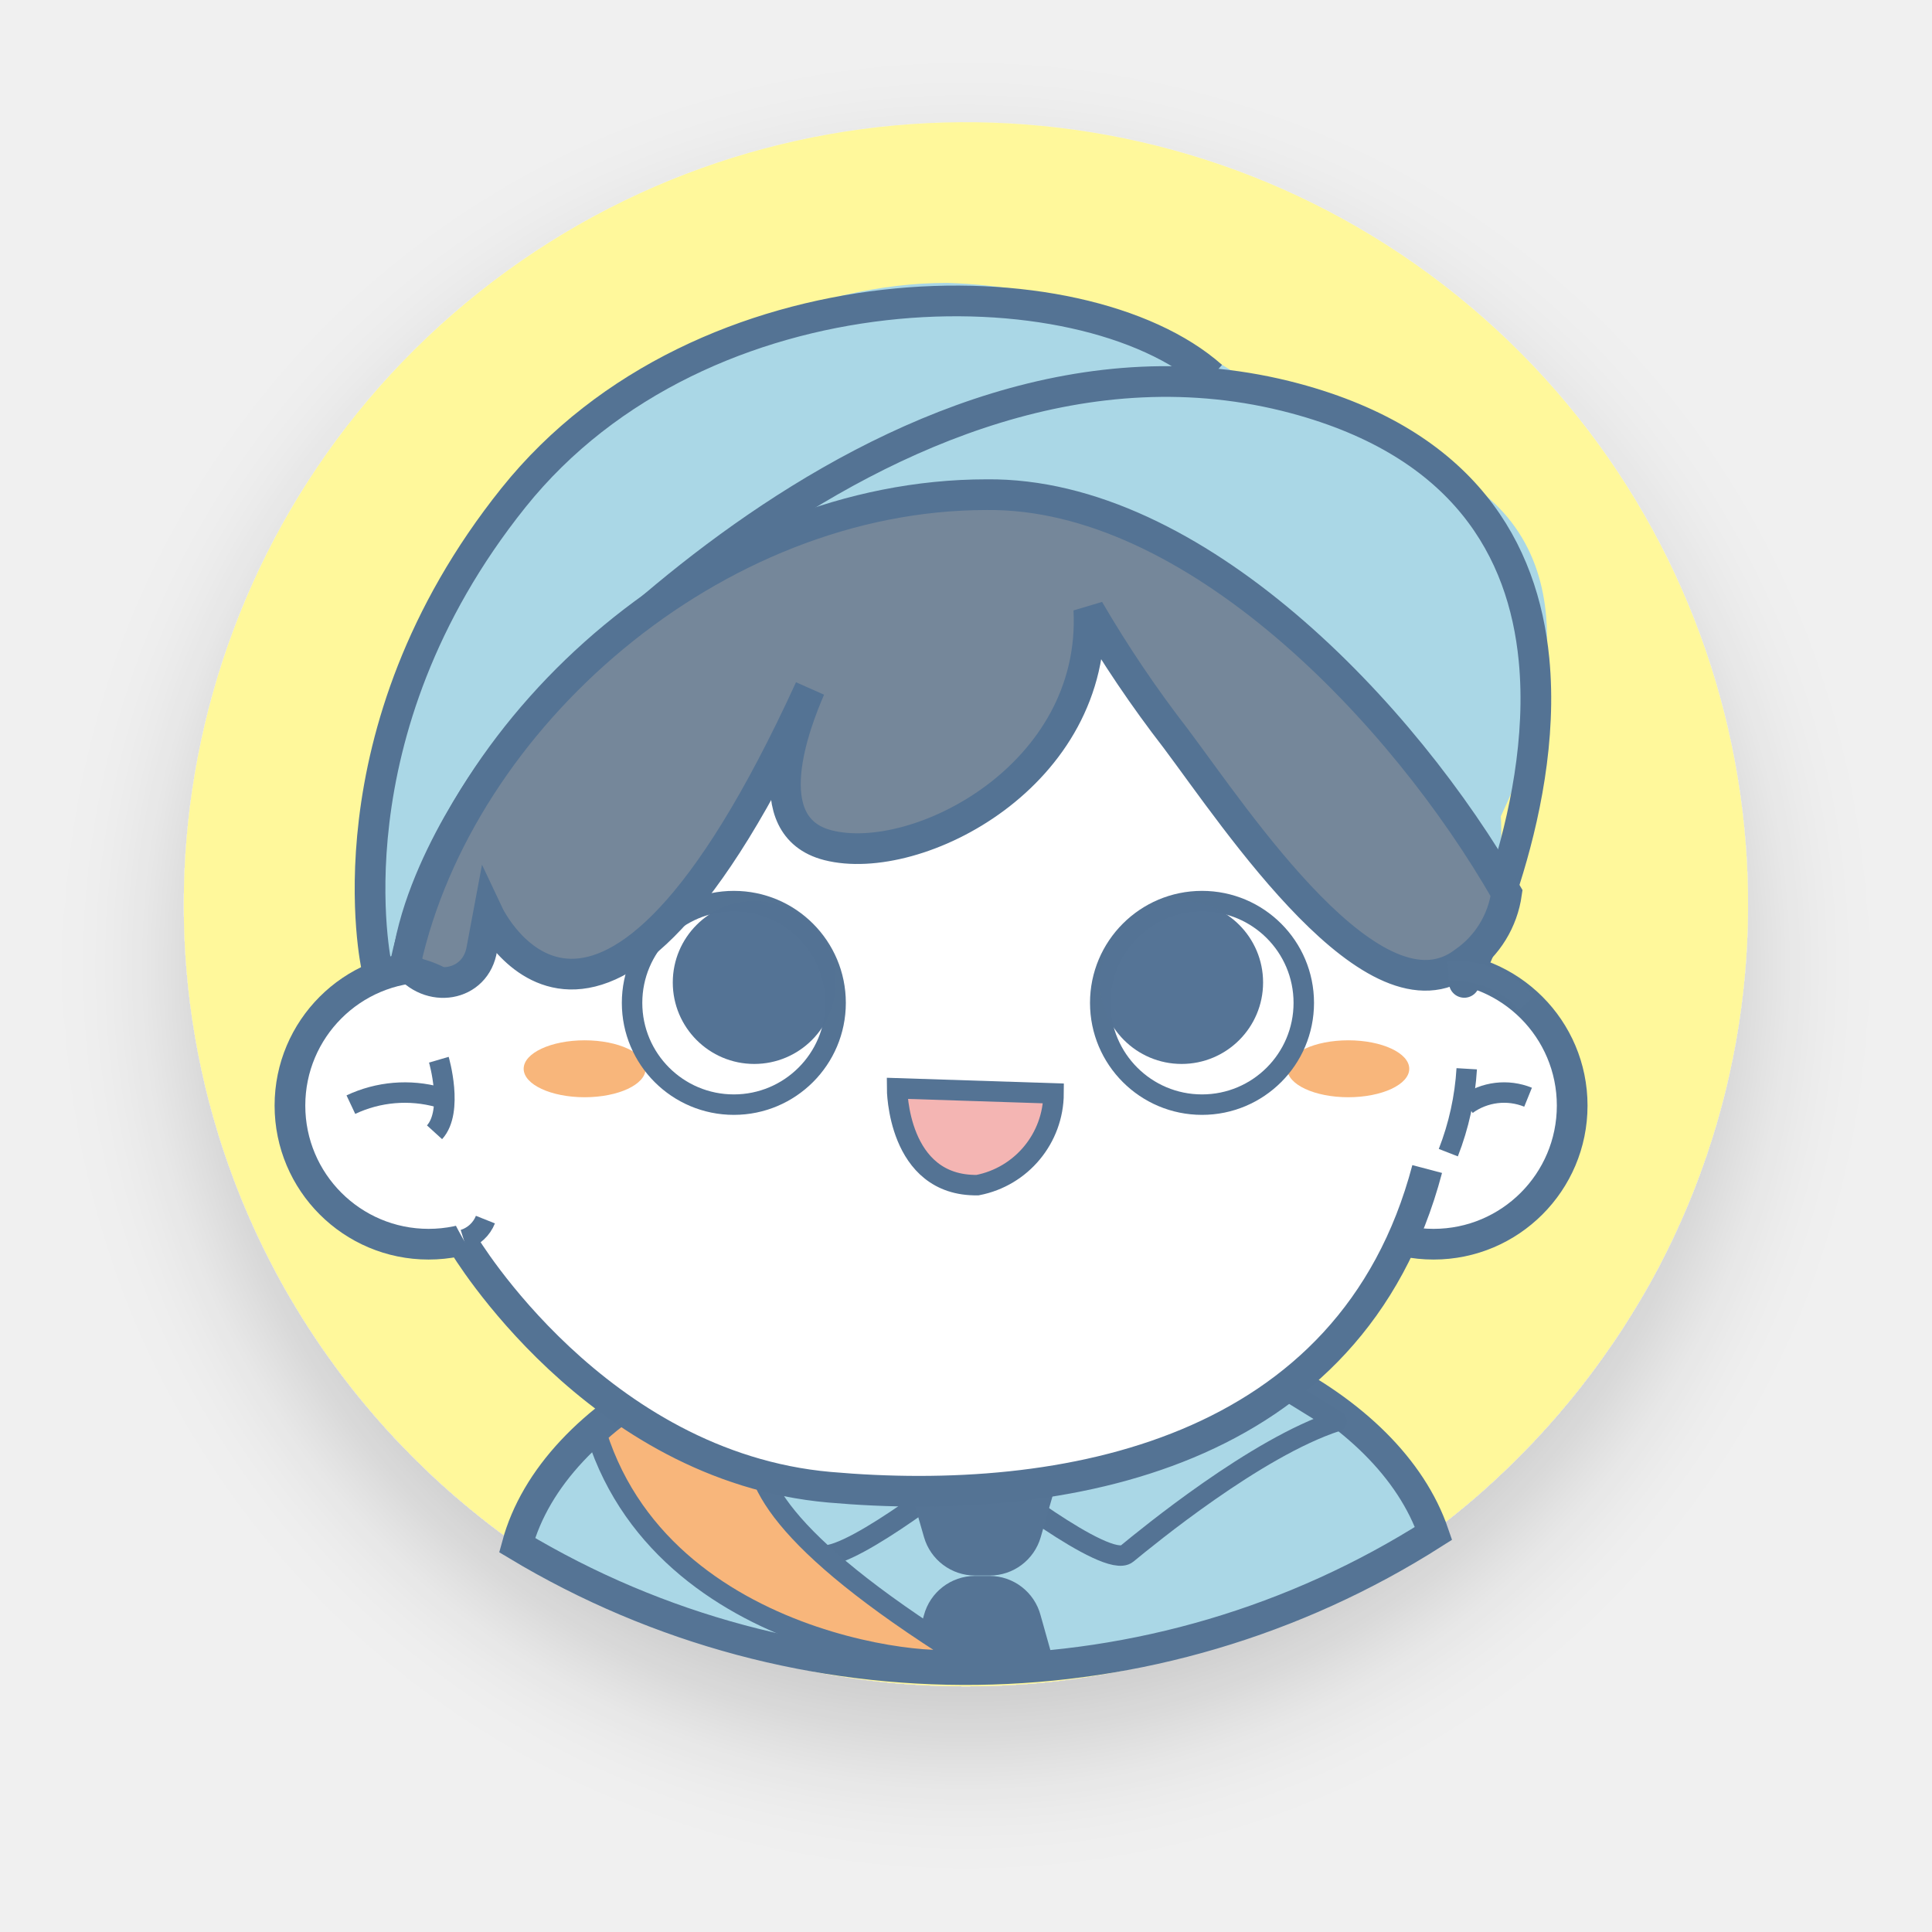
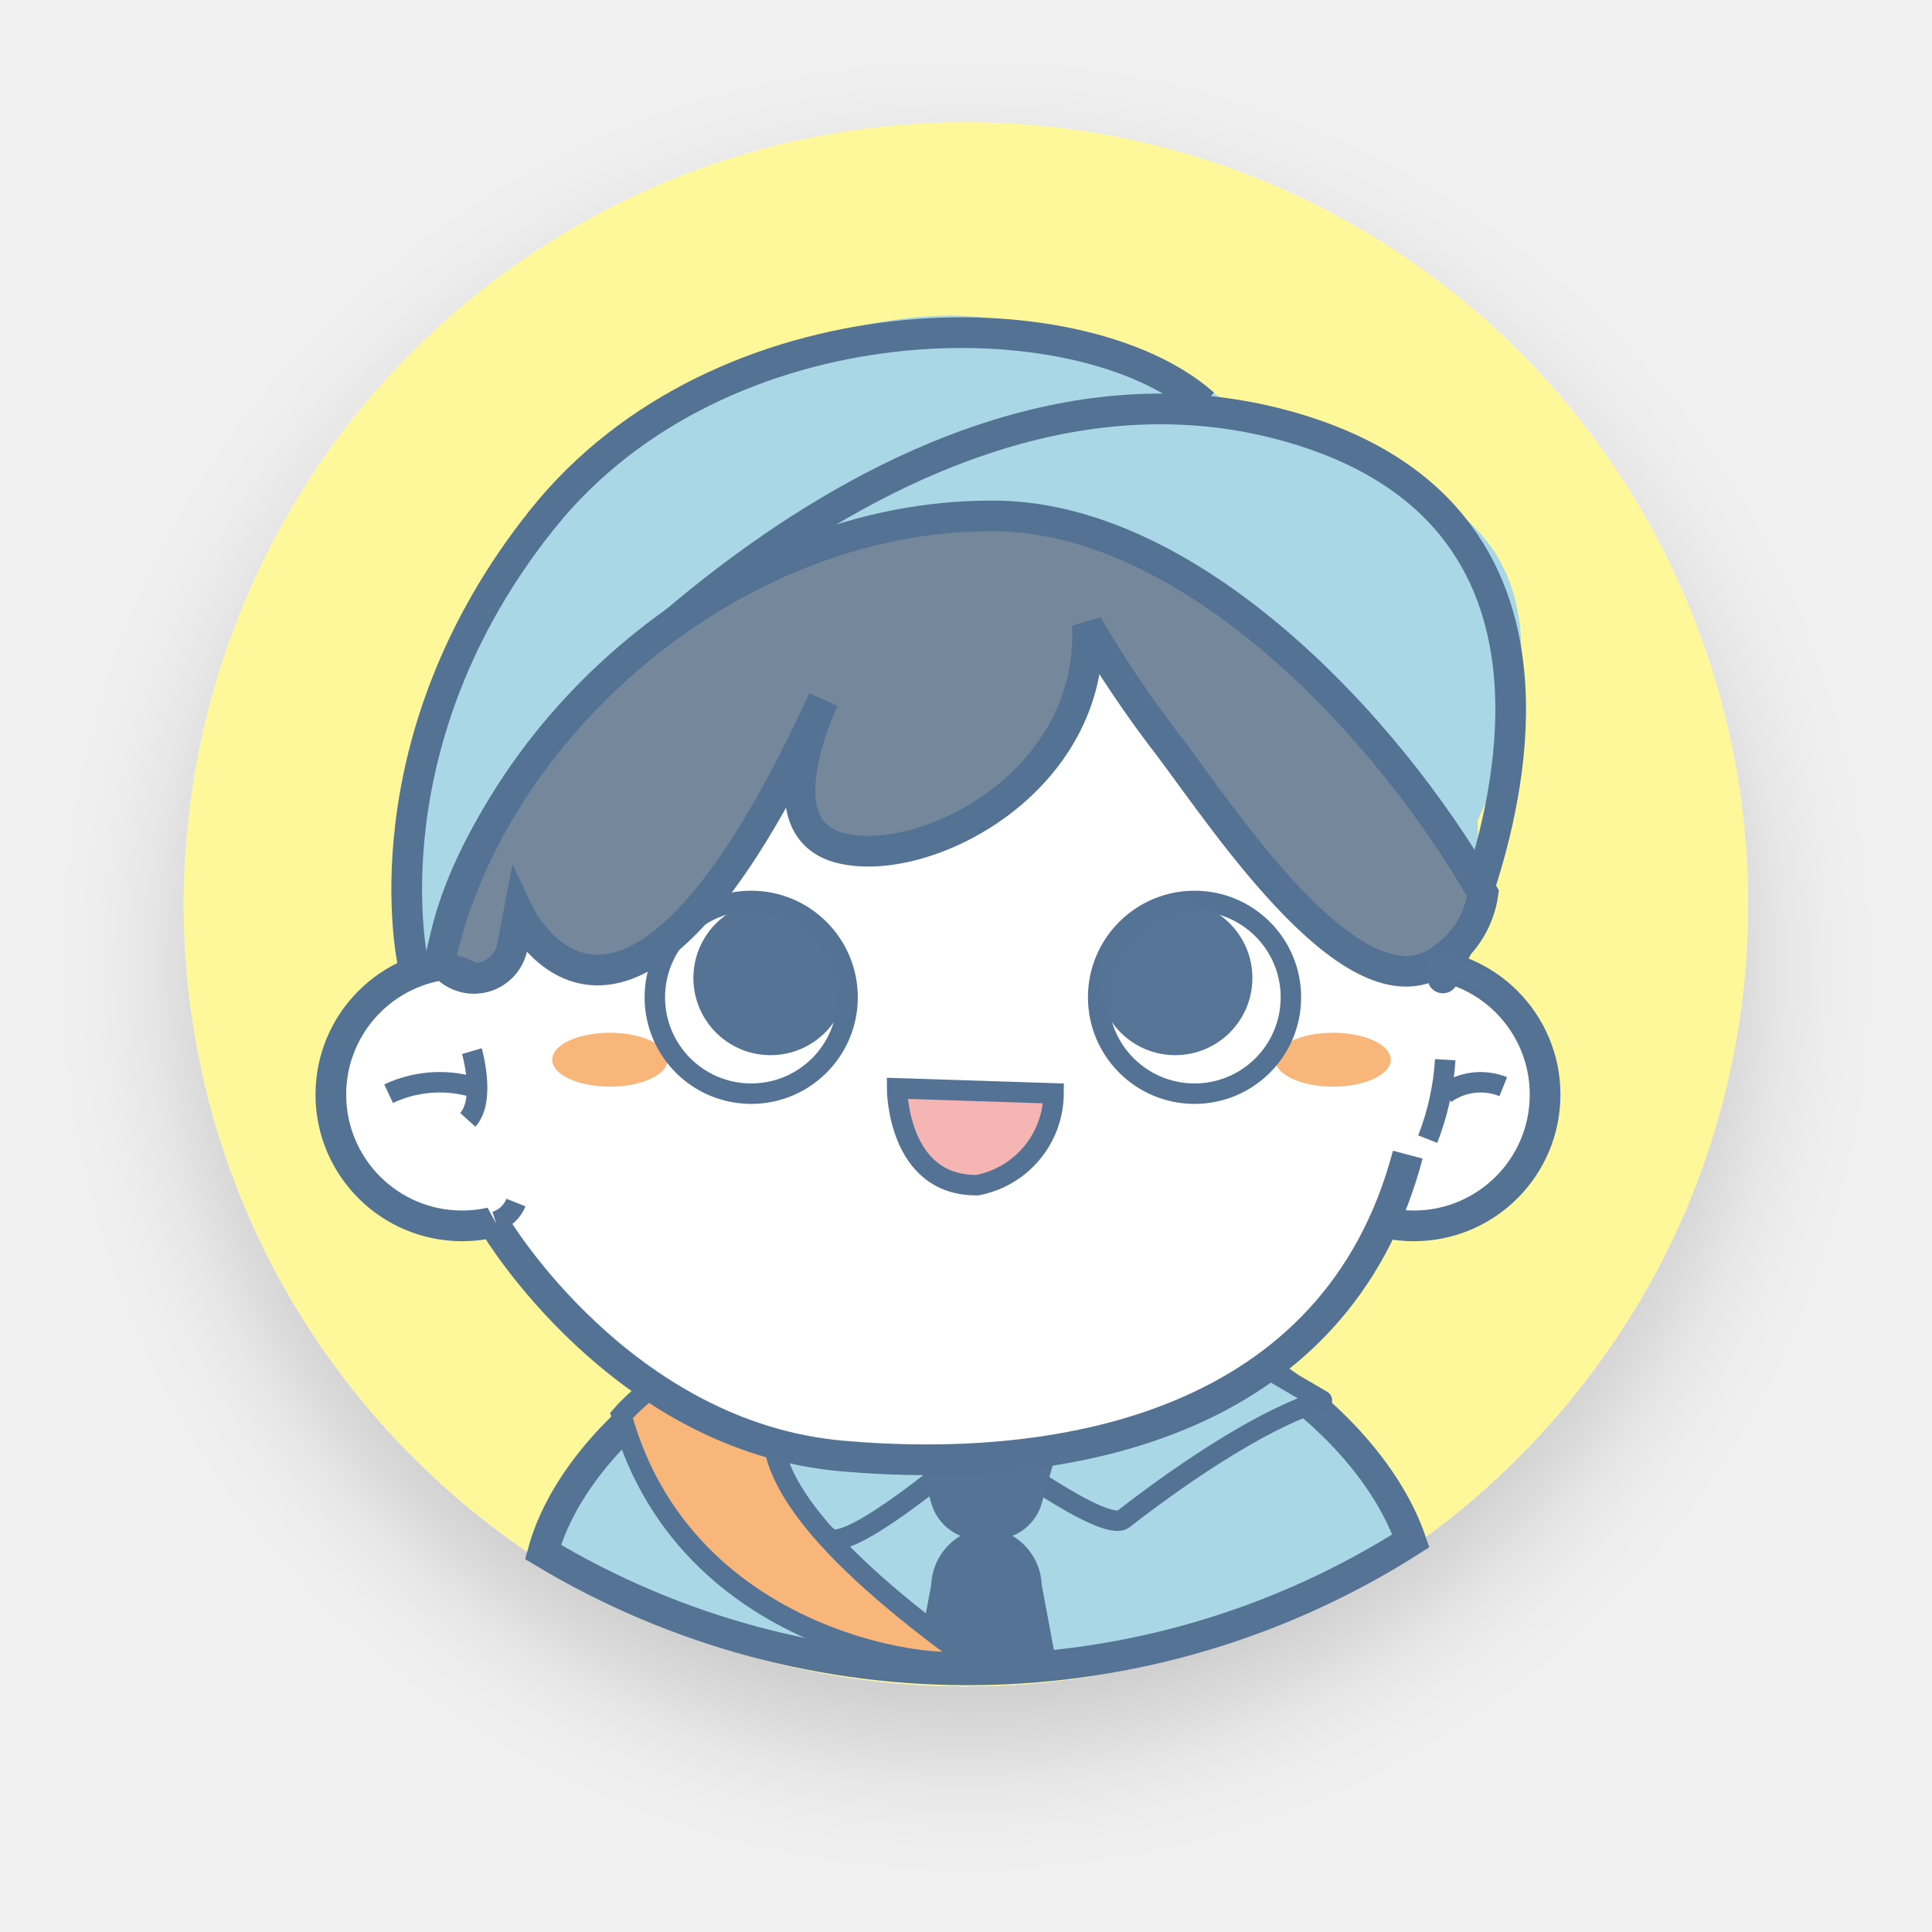
<svg xmlns="http://www.w3.org/2000/svg" width="94.426" height="94.422" viewBox="0 0 94.426 94.422">
  <defs>
    <filter id="a" x="0" y="0" width="94.426" height="94.422" filterUnits="userSpaceOnUse">
      <feOffset dy="3" input="SourceAlpha" />
      <feGaussianBlur stdDeviation="3" result="b" />
      <feFlood flood-opacity="0.161" />
      <feComposite operator="in" in2="b" />
      <feComposite in="SourceGraphic" />
    </filter>
  </defs>
  <g transform="translate(8 -24.762)">
    <g transform="matrix(1, 0, 0, 1, -8, 24.76)" filter="url(#a)">
      <path d="M2025.358,2886.42a38.039,38.039,0,0,1-21.386-6.538,38.558,38.558,0,0,1-12.22-13.473,38.224,38.224,0,1,1,67.469-.477,38.969,38.969,0,0,1-8.581,10.927,36.664,36.664,0,0,1-3.013,2.406,38.034,38.034,0,0,1-22.269,7.155Z" transform="translate(-1978.15 -2804)" fill="#fff89b" />
    </g>
-     <path d="M2086.583,3015.437a42.571,42.571,0,0,1-44.792.575c1.791-6.6,11.18-11.63,22.484-11.63C2075.253,3004.382,2084.413,3009.123,2086.583,3015.437Z" transform="translate(-2024.518 -2915.733)" fill="#aad7e6" stroke="#557495" stroke-width="1.5" />
-     <path d="M2118.838,3018.933s5.885,4.636,6.864,3.834,6.311-5.191,10.247-6.474l-4.676-2.885Z" transform="translate(-2078.621 -2922.07)" fill="#aad7e6" stroke="#547394" stroke-linecap="round" stroke-linejoin="round" stroke-width="1" />
-     <path d="M2073.819,3018.933s-5.884,4.636-6.865,3.834-6.31-4.62-10.247-5.9l4.676-3.456Z" transform="translate(-2034.993 -2922.07)" fill="#aad7e6" stroke="#547394" stroke-linecap="round" stroke-linejoin="round" stroke-width="1" />
-     <path d="M2110.029,3037.907h-.718a2.594,2.594,0,0,1-2.492-1.875l-.745-2.587h7.194l-.745,2.587A2.593,2.593,0,0,1,2110.029,3037.907Z" transform="translate(-2069.658 -2936.141)" fill="#557495" />
-     <path d="M2109.292,3048.493h.718a2.585,2.585,0,0,1,2.492,1.926l.745,2.652h-7.194l.745-2.652A2.586,2.586,0,0,1,2109.292,3048.493Z" transform="translate(-2069.643 -2946.708)" fill="#557495" />
-     <path d="M2054.871,3018.2s3.944-3.954,8.243-2.814-8.445,2.3,9.552,13.591C2073.587,3029.732,2058.42,3029.33,2054.871,3018.2Z" transform="translate(-2033.703 -2923.313)" fill="#f8b67b" stroke="#557495" stroke-width="1" />
-     <path d="M-5656.592,4506.792c-2.922-4.5-.389-9.889-.389-13.316,0-8.535,13.708-21.476,26.869-21.476a27.482,27.482,0,0,1,14.288,4.547c3.046.417,6.769,2.167,11.375,5.35,6.225,4.3,2.932,12.934,1.391,16.174a12.922,12.922,0,0,1-3.038,9.12c-5.45,6.305-17.459,11.794-25.9,11.794C-5640.872,4518.985-5652.242,4513.5-5656.592,4506.792Z" transform="translate(5668.41 -4433.411)" fill="#aad7e6" stroke="rgba(0,0,0,0)" stroke-miterlimit="10" stroke-width="1" />
-     <circle cx="6.775" cy="6.775" r="6.775" transform="translate(6.171 72.022)" fill="#fff" stroke="#547394" stroke-width="1.5" style="isolation:isolate" />
-     <circle cx="6.775" cy="6.775" r="6.775" transform="translate(55.29 72.022)" fill="#fff" stroke="#547394" stroke-width="1.5" style="isolation:isolate" />
-     <path d="M2075.719,2903.96c0,12.74-11.654,23.073-26.031,23.073a29.87,29.87,0,0,1-6.57-.741c-11.063-2.434-19.467-11.515-19.467-22.331a20.512,20.512,0,0,1,.559-4.77c2.478-10.453,12.943-18.3,25.477-18.3,10,0,18.678,5,23.041,12.326A20.937,20.937,0,0,1,2075.719,2903.96Z" transform="translate(-2011.78 -2829.013)" fill="#fff" style="isolation:isolate" />
-     <ellipse cx="2.98" cy="1.391" rx="2.98" ry="1.391" transform="translate(17.594 75.607)" fill="#f8b67b" />
-     <ellipse cx="2.98" cy="1.391" rx="2.98" ry="1.391" transform="translate(54.917 75.607)" fill="#f8b67b" />
-     <g transform="translate(22.892 68.803)">
-       <circle cx="4.974" cy="4.974" r="4.974" transform="translate(0 0)" fill="#fff" stroke="#547394" stroke-miterlimit="10" stroke-width="1" />
+     <path d="M2084.061,3016.863a40.312,40.312,0,0,1-42.416.545c1.7-6.248,10.733-13.026,21.438-13.026C2073.478,3004.382,2082.006,3010.884,2084.061,3016.863Z" transform="translate(-2023.106 -2916.793)" fill="#aad7e6" stroke="#557495" stroke-width="1.5" />
+     <path d="M2118.838,3018.348s5.573,4.146,6.5,3.428,5.976-4.642,9.7-5.789l-4.428-2.58Z" transform="translate(-2078.428 -2922.774)" fill="#aad7e6" stroke="#547394" stroke-linecap="round" stroke-linejoin="round" stroke-width="1" />
+     <path d="M2073.167,3019.18s-5.66,4.844-6.6,4.006-6.07-4.827-9.856-6.168l4.5-3.61Z" transform="translate(-2034.074 -2923.273)" fill="#aad7e6" stroke="#547394" stroke-linecap="round" stroke-linejoin="round" stroke-width="1" />
+     <path d="M2109.82,3037.67h-.68a2.455,2.455,0,0,1-2.36-1.775l-.706-2.45h6.812l-.706,2.45A2.455,2.455,0,0,1,2109.82,3037.67Z" transform="translate(-2069.263 -2937.66)" fill="#557495" />
+     <path d="M2109.12,3048.493h.68a2.918,2.918,0,0,1,2.36,2.743l.706,3.778h-6.812l.706-3.778A2.918,2.918,0,0,1,2109.12,3048.493Z" transform="translate(-2069.247 -2949.022)" fill="#557495" />
+     <path d="M2054.871,3018.483s3.735-4.326,7.805-3.079-8,2.511,9.045,14.87C2072.594,3031.1,2058.232,3030.662,2054.871,3018.483Z" transform="translate(-2032.498 -2924.544)" fill="#f8b67b" stroke="#557495" stroke-width="1" />
+     <path d="M1.333,32.946C-1.433,28.681.964,23.582.964,20.336.964,12.254,13.945,0,26.407,0A26.024,26.024,0,0,1,39.939,4.307c2.884.4,6.409,2.053,10.771,5.065,5.894,4.071,2.777,12.248,1.317,15.316a12.238,12.238,0,0,1-2.877,8.636c-5.162,5.971-16.533,11.169-24.523,11.169C16.219,44.492,5.453,39.3,1.333,32.946Z" transform="translate(12.186 40.184)" fill="#aad7e6" stroke="rgba(0,0,0,0)" stroke-miterlimit="10" stroke-width="1" />
+     <ellipse cx="6.416" cy="6.416" rx="6.416" ry="6.416" transform="translate(8.17 71.844)" fill="#fff" stroke="#547394" stroke-width="1.5" style="isolation:isolate" />
+     <ellipse cx="6.416" cy="6.416" rx="6.416" ry="6.416" transform="translate(54.684 71.844)" fill="#fff" stroke="#547394" stroke-width="1.5" style="isolation:isolate" />
+     <path d="M2072.957,2902.736c0,12.064-11.036,21.848-24.651,21.848a28.287,28.287,0,0,1-6.221-.7c-10.476-2.3-18.434-10.9-18.434-21.146a19.426,19.426,0,0,1,.53-4.517c2.347-9.9,12.256-17.334,24.125-17.334,9.469,0,17.688,4.731,21.819,11.672A19.831,19.831,0,0,1,2072.957,2902.736Z" transform="translate(-2010.083 -2828.122)" fill="#fff" style="isolation:isolate" />
+     <path d="M2104.155,2968.469s0,4.79,3.934,4.731a4.588,4.588,0,0,0,3.715-4.483Z" transform="translate(-2068.311 -2890.515)" fill="#f4b5b3" stroke="#547394" stroke-miterlimit="9.996" stroke-width="1" />
+     <ellipse cx="2.822" cy="1.317" rx="2.822" ry="1.317" transform="translate(18.988 75.238)" fill="#f8b67b" />
+     <ellipse cx="2.822" cy="1.317" rx="2.822" ry="1.317" transform="translate(54.331 75.238)" fill="#f8b67b" />
+     <g transform="translate(24.005 68.795)">
+       <ellipse cx="4.71" cy="4.71" rx="4.71" ry="4.71" transform="translate(0 0)" fill="#fff" stroke="#547394" stroke-miterlimit="10" stroke-width="1" />
    </g>
-     <g transform="translate(45.774 68.803)">
-       <circle cx="4.974" cy="4.974" r="4.974" transform="translate(0 0)" fill="#fff" stroke="#547394" stroke-miterlimit="10" stroke-width="1" />
+     <g transform="translate(45.673 68.795)">
+       <ellipse cx="4.71" cy="4.71" rx="4.71" ry="4.71" transform="translate(0 0)" fill="#fff" stroke="#547394" stroke-miterlimit="10" stroke-width="1" />
    </g>
-     <circle cx="3.982" cy="3.982" r="3.982" transform="translate(24.882 68.798)" fill="#537294" opacity="0.991" />
-     <circle cx="3.982" cy="3.982" r="3.982" transform="translate(45.769 68.798)" fill="#547395" opacity="0.991" />
-     <path d="M2086.132,2878.474s4.161-8.063,3.409-15.782c-.521-5.354-3.407-10.543-11.684-12.761-20.21-5.415-38.844,17.626-38.844,17.626s-4.011,5.129-4.574,10.095" transform="translate(-2022.567 -2805.698)" fill="rgba(158,188,173,0)" stroke="#547394" stroke-linecap="round" stroke-linejoin="round" stroke-width="1.5" />
-     <path d="M2077.286,2890.5a4.927,4.927,0,0,1-2.067,3.361c-4.355,3.334-11.1-6.912-14.1-10.916a57.923,57.923,0,0,1-4.25-6.3c.413,8.115-8.4,12.627-12.748,11.514-3.605-.92-1.582-6.027-.881-7.654-10.308,22.51-15.719,11.025-15.719,11.025l-.312,1.667c-.288,1.9-2.6,2.248-3.735.7,2.642-11.949,15.036-22.871,28.4-22.871C2062.007,2870.919,2072.255,2881.7,2077.286,2890.5Z" transform="translate(-2011.653 -2822.087)" fill="#75879a" stroke="#547394" stroke-width="1.5" style="isolation:isolate" />
-     <path d="M2026.667,2949.618a4.783,4.783,0,0,0-2.318-1.073" transform="translate(-2012.271 -2876.523)" fill="none" stroke="#547394" stroke-miterlimit="10" stroke-width="1" />
-     <path d="M2018.817,2969.375a6.191,6.191,0,0,0-4.3.363" transform="translate(-2005.368 -2890.987)" fill="none" stroke="#547394" stroke-miterlimit="10" stroke-width="1" />
-     <path d="M2200.646,2969.375a3.123,3.123,0,0,0-3,.363" transform="translate(-2133.962 -2890.987)" fill="none" stroke="#547394" stroke-miterlimit="10" stroke-width="1" />
-     <path d="M2034.093,2990.014a1.679,1.679,0,0,1-1.06.981" transform="translate(-2018.368 -2905.644)" fill="none" stroke="#547394" stroke-miterlimit="10" stroke-width="1" />
-     <path d="M2194.616,2949.2a4.717,4.717,0,0,1,3.832,1.556" transform="translate(-2131.833 -2876.975)" fill="#547394" stroke="#557495" stroke-miterlimit="10" stroke-width="1" />
-     <path d="M2195.519,2965.255a13.486,13.486,0,0,1-.9,4.1" transform="translate(-2131.833 -2888.257)" fill="none" stroke="#547394" stroke-miterlimit="10" stroke-width="1" />
-     <path d="M2028.452,2963.769s.733,2.51-.211,3.547" transform="translate(-2015.003 -2887.214)" fill="none" stroke="#547394" stroke-miterlimit="10" stroke-width="1" />
-     <path d="M2000.812,2864.809s6.458,10.866,17.874,11.876,25.515-1.527,29.214-15.552" transform="translate(-1986.147 -2779.235)" fill="none" stroke="#547394" stroke-width="1.5" />
-     <path d="M2011.028,2821.645" transform="translate(-1986.147 -2779.235)" fill="none" stroke="#707070" stroke-width="1" />
-     <path d="M3348.41-1421.979s-2.556-11.39,6.684-22.932,27.74-11.6,34.136-5.932" transform="translate(-3338 1494)" fill="none" stroke="#547394" stroke-width="1.5" />
-     <path d="M2104.155,2968.469s0,4.79,3.934,4.731a4.588,4.588,0,0,0,3.715-4.483Z" transform="translate(-2068.311 -2890.515)" fill="#f4b5b3" stroke="#547394" stroke-miterlimit="9.996" stroke-width="1" />
+     <ellipse cx="3.771" cy="3.771" rx="3.771" ry="3.771" transform="translate(25.889 68.791)" fill="#537294" opacity="0.991" />
+     <ellipse cx="3.771" cy="3.771" rx="3.771" ry="3.771" transform="translate(45.668 68.791)" fill="#547395" opacity="0.991" />
+     <path d="M2083.39,2876.916s3.94-7.635,3.228-14.945c-.493-5.07-3.226-9.984-11.064-12.084-19.138-5.128-36.784,16.691-36.784,16.691s-3.8,4.857-4.332,9.56" transform="translate(-2020.87 -2804.358)" fill="rgba(158,188,173,0)" stroke="#547394" stroke-linecap="round" stroke-linejoin="round" stroke-width="1.5" />
+     <path d="M2074.431,2889.469a4.664,4.664,0,0,1-1.958,3.182c-4.124,3.157-10.508-6.545-13.354-10.337a54.811,54.811,0,0,1-4.025-5.968c.391,7.684-7.95,11.957-12.072,10.9-3.414-.871-1.5-5.707-.834-7.247-9.761,21.315-14.885,10.44-14.885,10.44l-.3,1.579a1.913,1.913,0,0,1-3.537.659c2.5-11.315,14.239-21.658,26.894-21.658C2059.963,2870.924,2069.667,2881.135,2074.431,2889.469Z" transform="translate(-2009.952 -2821.04)" fill="#75879a" stroke="#547394" stroke-width="1.5" style="isolation:isolate" />
+     <path d="M2026.544,2949.561a4.53,4.53,0,0,0-2.195-1.016" transform="translate(-2010.583 -2876.701)" fill="none" stroke="#547394" stroke-miterlimit="10" stroke-width="1" />
+     <path d="M2018.589,2969.363a5.864,5.864,0,0,0-4.07.344" transform="translate(-2003.526 -2891.491)" fill="none" stroke="#547394" stroke-miterlimit="10" stroke-width="1" />
+     <path d="M2200.486,2969.363a2.958,2.958,0,0,0-2.837.344" transform="translate(-2135.015 -2891.491)" fill="none" stroke="#547394" stroke-miterlimit="10" stroke-width="1" />
+     <path d="M2034.036,2990.014a1.589,1.589,0,0,1-1,.929" transform="translate(-2016.818 -2906.477)" fill="none" stroke="#547394" stroke-miterlimit="10" stroke-width="1" />
+     <path d="M2194.616,2949.2a4.468,4.468,0,0,1,3.629,1.473" transform="translate(-2132.836 -2877.163)" fill="#547394" stroke="#557495" stroke-miterlimit="10" stroke-width="1" />
+     <path d="M2195.471,2965.255a12.778,12.778,0,0,1-.855,3.882" transform="translate(-2132.836 -2888.7)" fill="none" stroke="#547394" stroke-miterlimit="10" stroke-width="1" />
+     <path d="M2028.441,2963.769s.694,2.377-.2,3.359" transform="translate(-2013.378 -2887.633)" fill="none" stroke="#547394" stroke-miterlimit="10" stroke-width="1" />
+     <path d="M2000.812,2864.613s6.115,10.29,16.926,11.246,24.162-1.446,27.664-14.727" transform="translate(-1984.597 -2779.937)" fill="none" stroke="#547394" stroke-width="1.5" />
+     <path d="M2011.028,2821.645" transform="translate(-1985.14 -2777.843)" fill="none" stroke="#707070" stroke-width="1" />
+     <path d="M3348.392-1423.705s-2.421-10.786,6.329-21.716,26.268-10.981,32.325-5.617" transform="translate(-3336.207 1495.549)" fill="none" stroke="#547394" stroke-width="1.5" />
  </g>
</svg>
